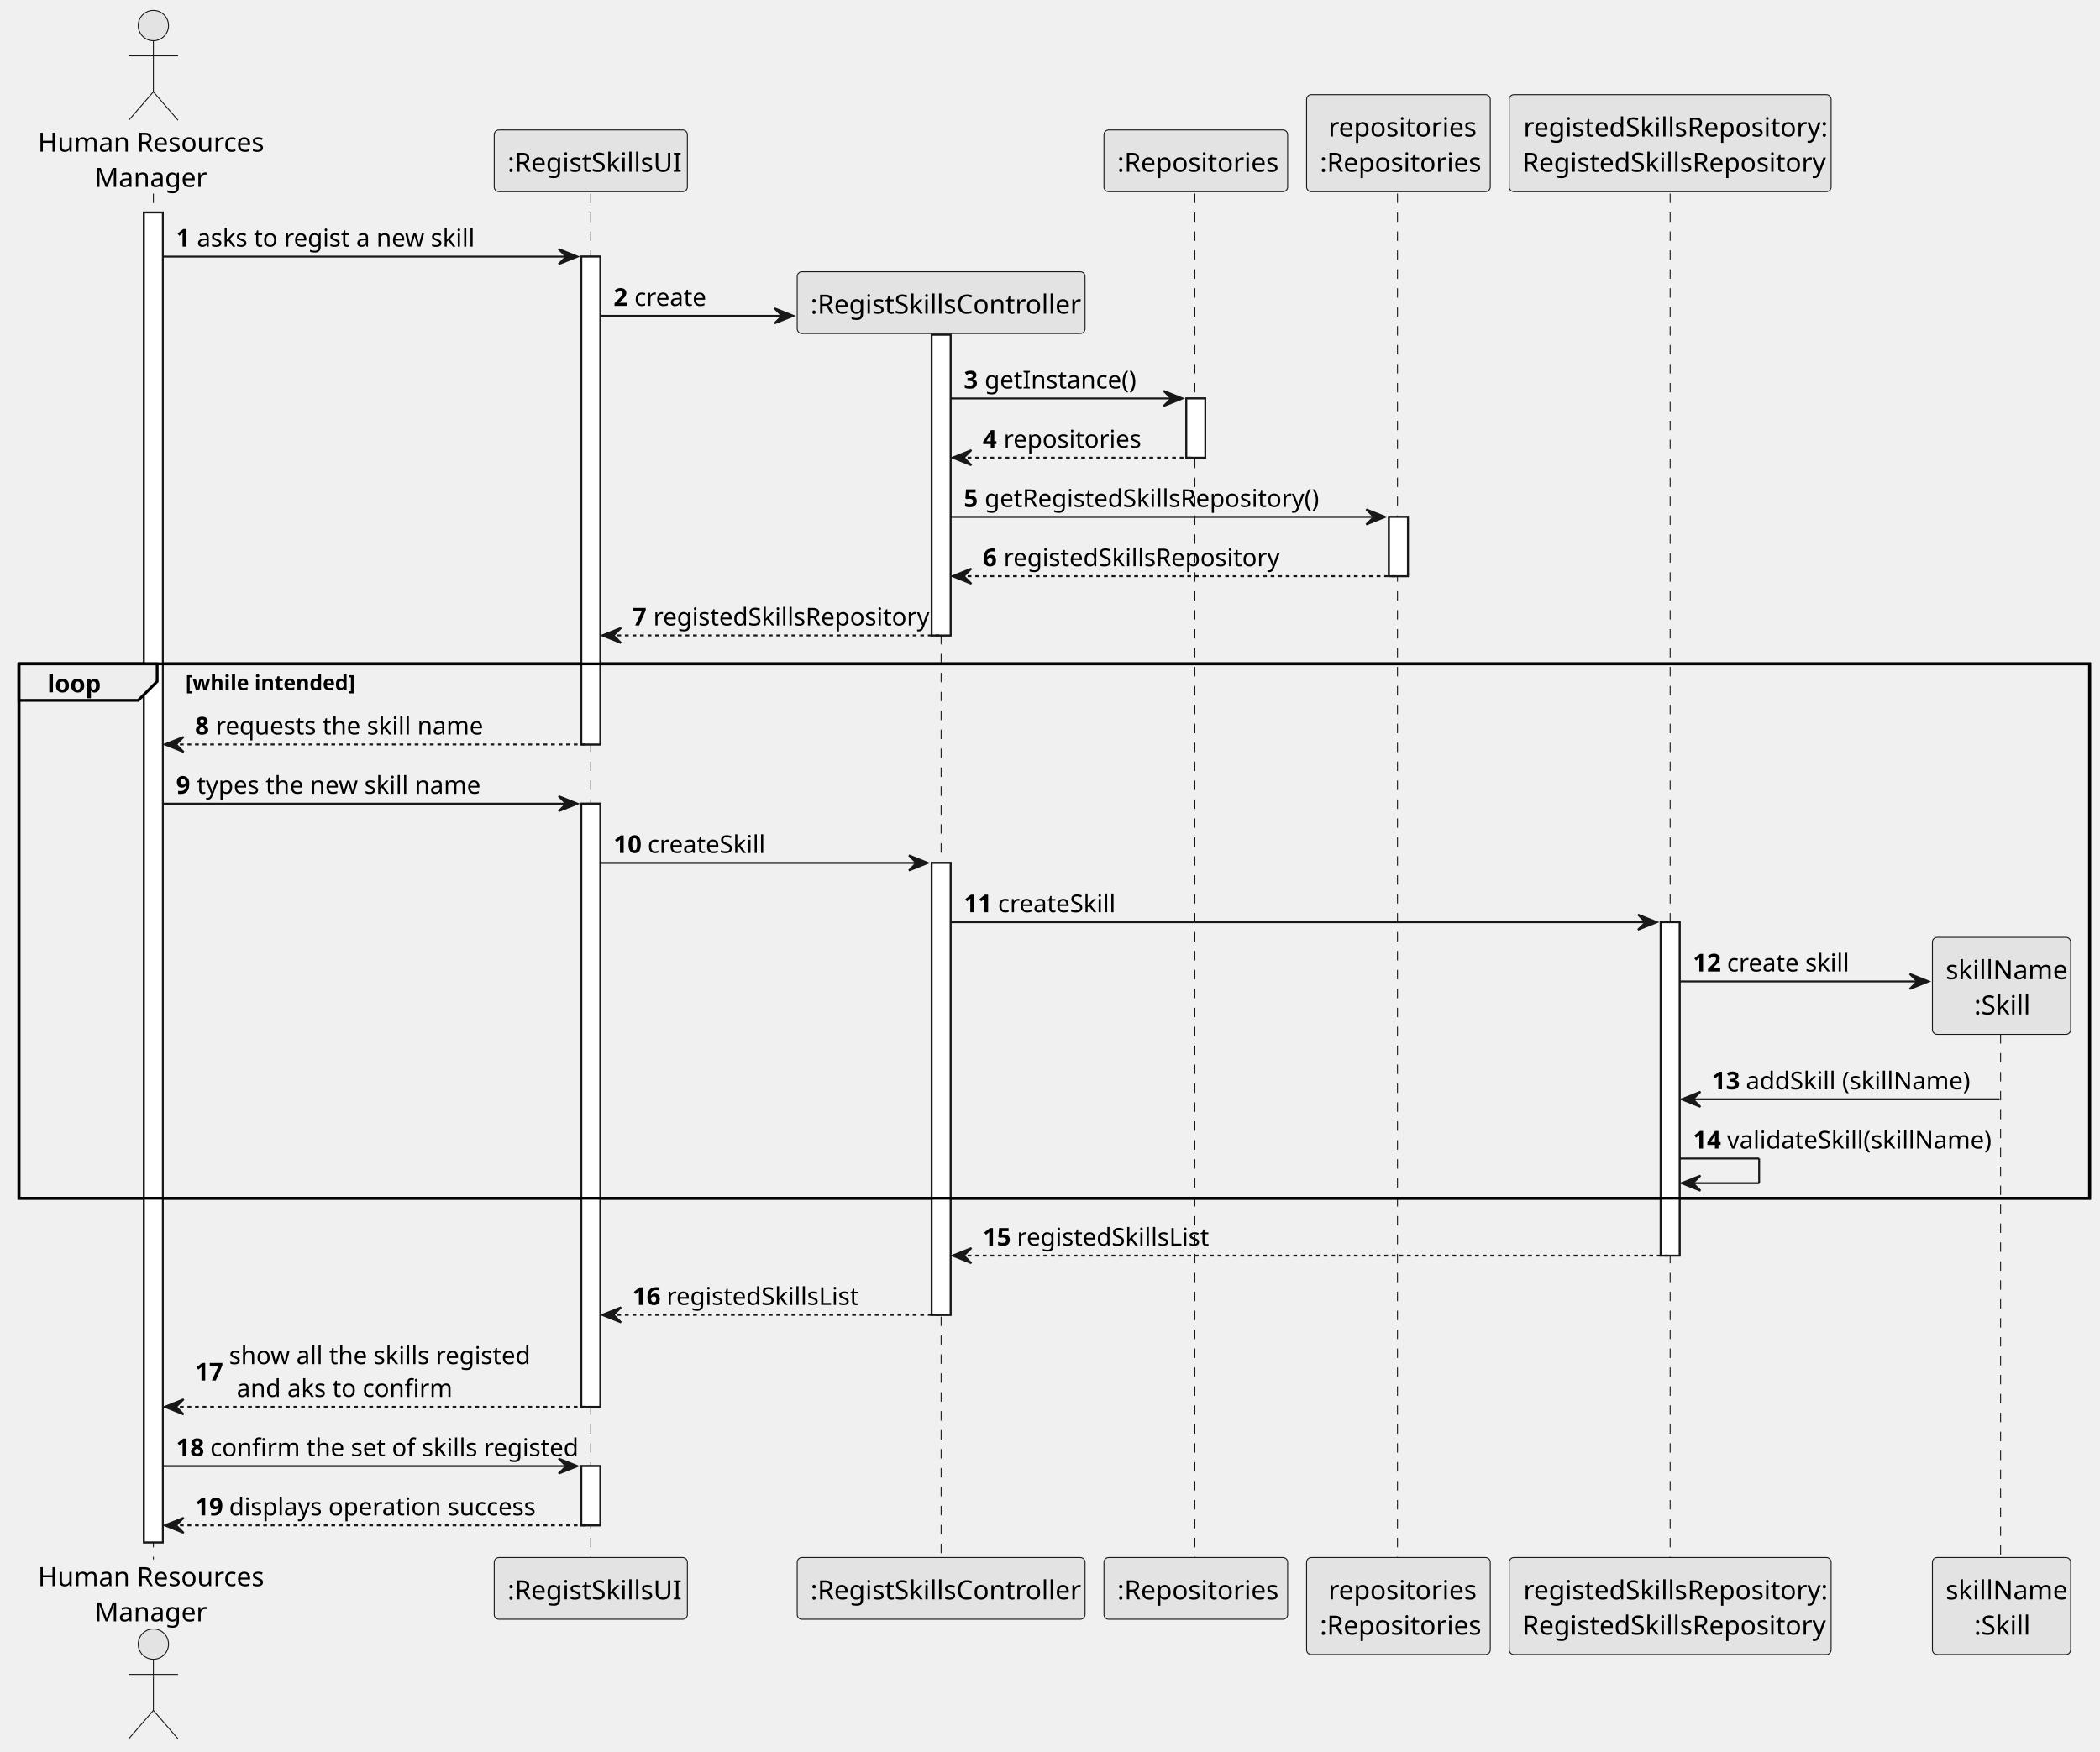
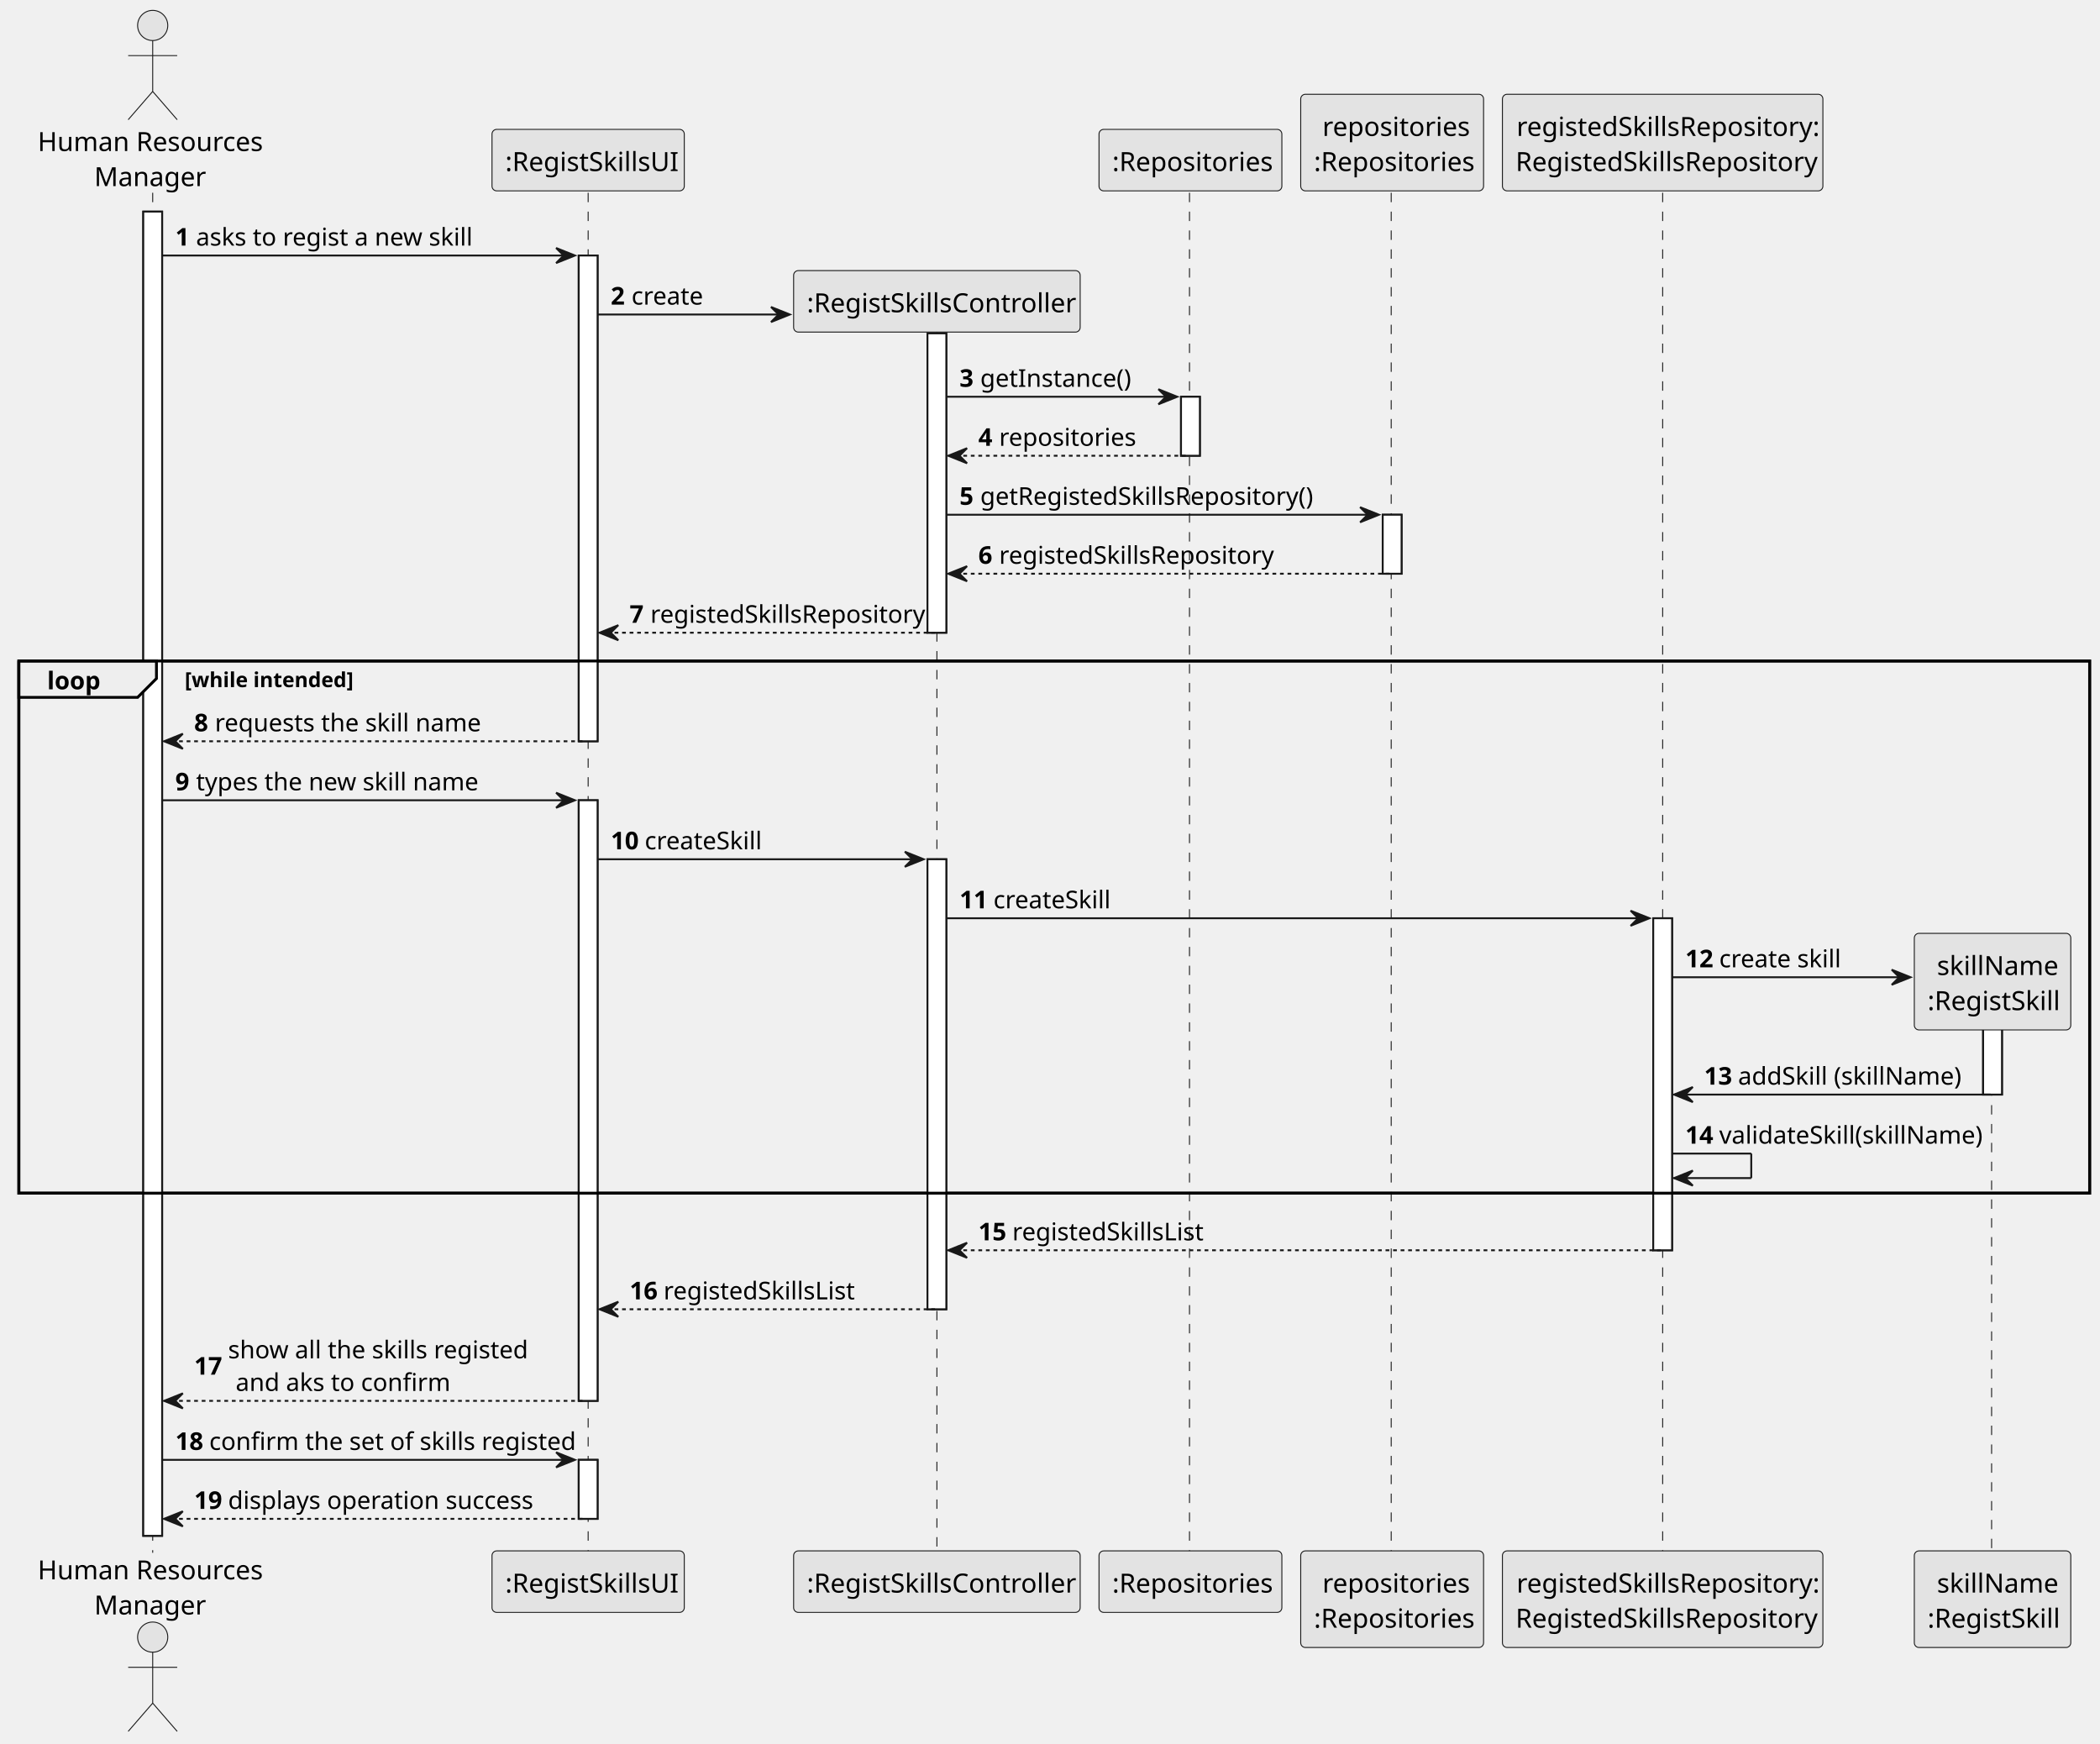
- <svg xmlns="http://www.w3.org/2000/svg" contentStyleType="text/css" height="925px" preserveAspectRatio="none" style="width:1109px;height:925px;background:#FFFFFF;" version="1.1" viewBox="0 0 1109 925" width="1109px" zoomAndPan="magnify">
+ <svg xmlns="http://www.w3.org/2000/svg" contentStyleType="text/css" height="925px" preserveAspectRatio="none" style="width:1114px;height:925px;background:#FFFFFF;" version="1.1" viewBox="0 0 1114 925" width="1114px" zoomAndPan="magnify">
  <defs />
  <g>
    <rect fill="#FFFFFF" height="702.393" style="stroke:#181818;stroke-width:1.0;" width="10" x="76" y="112.242" />
    <rect fill="#FFFFFF" height="257.658" style="stroke:#181818;stroke-width:1.0;" width="10" x="307" y="135.533" />
    <rect fill="#FFFFFF" height="318.57" style="stroke:#181818;stroke-width:1.0;" width="10" x="307" y="424.482" />
    <rect fill="#FFFFFF" height="31.291" style="stroke:#181818;stroke-width:1.0;" width="10" x="307" y="774.344" />
    <rect fill="#FFFFFF" height="158.785" style="stroke:#181818;stroke-width:1.0;" width="10" x="492" y="176.824" />
    <rect fill="#FFFFFF" height="238.697" style="stroke:#181818;stroke-width:1.0;" width="10" x="492" y="455.773" />
    <rect fill="#FFFFFF" height="31.291" style="stroke:#181818;stroke-width:1.0;" width="10" x="626.5" y="210.445" />
    <rect fill="#FFFFFF" height="31.291" style="stroke:#181818;stroke-width:1.0;" width="10" x="733.5" y="273.027" />
    <rect fill="#FFFFFF" height="176.115" style="stroke:#181818;stroke-width:1.0;" width="10" x="877" y="487.065" />
-     <rect fill="none" height="282.279" style="stroke:#000000;stroke-width:1.5;" width="1093.5" x="10" y="350.609" />
+     <rect fill="#FFFFFF" height="52.242" style="stroke:#181818;stroke-width:1.0;" width="10" x="1052" y="528.356" />
+     <rect fill="none" height="282.279" style="stroke:#000000;stroke-width:1.5;" width="1098.5" x="10" y="350.609" />
    <line style="stroke:#181818;stroke-width:0.5;stroke-dasharray:5.0,5.0;" x1="81" x2="81" y1="102.242" y2="823.635" />
    <line style="stroke:#181818;stroke-width:0.5;stroke-dasharray:5.0,5.0;" x1="312" x2="312" y1="102.242" y2="823.635" />
    <line style="stroke:#181818;stroke-width:0.5;stroke-dasharray:5.0,5.0;" x1="497" x2="497" y1="175.344" y2="823.635" />
    <line style="stroke:#181818;stroke-width:0.5;stroke-dasharray:5.0,5.0;" x1="631" x2="631" y1="102.242" y2="823.635" />
    <line style="stroke:#181818;stroke-width:0.5;stroke-dasharray:5.0,5.0;" x1="738" x2="738" y1="102.242" y2="823.635" />
    <line style="stroke:#181818;stroke-width:0.5;stroke-dasharray:5.0,5.0;" x1="882" x2="882" y1="102.242" y2="823.635" />
    <line style="stroke:#181818;stroke-width:0.5;stroke-dasharray:5.0,5.0;" x1="1056.5" x2="1056.5" y1="536.186" y2="823.635" />
    <text fill="#000000" font-family="sans-serif" font-size="14" lengthAdjust="spacing" textLength="116" x="20" y="80.107">Human Resources</text>
    <text fill="#000000" font-family="sans-serif" font-size="14" lengthAdjust="spacing" textLength="56" x="50" y="98.728">Manager</text>
    <ellipse cx="81" cy="13.5" fill="#E3E3E3" rx="8" ry="8" style="stroke:#181818;stroke-width:0.5;" />
    <path d="M81,21.5 L81,48.5 M68,29.5 L94,29.5 M81,48.5 L68,63.5 M81,48.5 L94,63.5 " fill="none" style="stroke:#181818;stroke-width:0.5;" />
    <text fill="#000000" font-family="sans-serif" font-size="14" lengthAdjust="spacing" textLength="116" x="20" y="837.742">Human Resources</text>
    <text fill="#000000" font-family="sans-serif" font-size="14" lengthAdjust="spacing" textLength="56" x="50" y="856.363">Manager</text>
    <ellipse cx="81" cy="868.377" fill="#E3E3E3" rx="8" ry="8" style="stroke:#181818;stroke-width:0.5;" />
    <path d="M81,876.377 L81,903.377 M68,884.377 L94,884.377 M81,903.377 L68,918.377 M81,903.377 L94,918.377 " fill="none" style="stroke:#181818;stroke-width:0.5;" />
    <rect fill="#E3E3E3" height="32.621" rx="2.5" ry="2.5" style="stroke:#181818;stroke-width:0.5;" width="102" x="261" y="68.621" />
    <text fill="#000000" font-family="sans-serif" font-size="14" lengthAdjust="spacing" textLength="88" x="268" y="90.728">:RegistSkillsUI</text>
    <rect fill="#E3E3E3" height="32.621" rx="2.5" ry="2.5" style="stroke:#181818;stroke-width:0.5;" width="102" x="261" y="822.635" />
    <text fill="#000000" font-family="sans-serif" font-size="14" lengthAdjust="spacing" textLength="88" x="268" y="844.742">:RegistSkillsUI</text>
    <rect fill="#E3E3E3" height="32.621" rx="2.5" ry="2.5" style="stroke:#181818;stroke-width:0.5;" width="152" x="421" y="822.635" />
    <text fill="#000000" font-family="sans-serif" font-size="14" lengthAdjust="spacing" textLength="138" x="428" y="844.742">:RegistSkillsController</text>
    <rect fill="#E3E3E3" height="32.621" rx="2.5" ry="2.5" style="stroke:#181818;stroke-width:0.5;" width="97" x="583" y="68.621" />
    <text fill="#000000" font-family="sans-serif" font-size="14" lengthAdjust="spacing" textLength="83" x="590" y="90.728">:Repositories</text>
    <rect fill="#E3E3E3" height="32.621" rx="2.5" ry="2.5" style="stroke:#181818;stroke-width:0.5;" width="97" x="583" y="822.635" />
    <text fill="#000000" font-family="sans-serif" font-size="14" lengthAdjust="spacing" textLength="83" x="590" y="844.742">:Repositories</text>
    <rect fill="#E3E3E3" height="51.242" rx="2.5" ry="2.5" style="stroke:#181818;stroke-width:0.5;" width="97" x="690" y="50" />
    <text fill="#000000" font-family="sans-serif" font-size="14" lengthAdjust="spacing" textLength="74" x="701.5" y="72.107">repositories</text>
    <text fill="#000000" font-family="sans-serif" font-size="14" lengthAdjust="spacing" textLength="83" x="697" y="90.728">:Repositories</text>
    <rect fill="#E3E3E3" height="51.242" rx="2.5" ry="2.5" style="stroke:#181818;stroke-width:0.5;" width="97" x="690" y="822.635" />
    <text fill="#000000" font-family="sans-serif" font-size="14" lengthAdjust="spacing" textLength="74" x="701.5" y="844.742">repositories</text>
    <text fill="#000000" font-family="sans-serif" font-size="14" lengthAdjust="spacing" textLength="83" x="697" y="863.363">:Repositories</text>
    <rect fill="#E3E3E3" height="51.242" rx="2.5" ry="2.5" style="stroke:#181818;stroke-width:0.5;" width="170" x="797" y="50" />
    <text fill="#000000" font-family="sans-serif" font-size="14" lengthAdjust="spacing" textLength="155" x="804.5" y="72.107">registedSkillsRepository:</text>
    <text fill="#000000" font-family="sans-serif" font-size="14" lengthAdjust="spacing" textLength="156" x="804" y="90.728">RegistedSkillsRepository</text>
    <rect fill="#E3E3E3" height="51.242" rx="2.5" ry="2.5" style="stroke:#181818;stroke-width:0.5;" width="170" x="797" y="822.635" />
    <text fill="#000000" font-family="sans-serif" font-size="14" lengthAdjust="spacing" textLength="155" x="804.5" y="844.742">registedSkillsRepository:</text>
    <text fill="#000000" font-family="sans-serif" font-size="14" lengthAdjust="spacing" textLength="156" x="804" y="863.363">RegistedSkillsRepository</text>
-     <rect fill="#E3E3E3" height="51.242" rx="2.5" ry="2.5" style="stroke:#181818;stroke-width:0.5;" width="73" x="1020.5" y="822.635" />
+     <rect fill="#E3E3E3" height="51.242" rx="2.5" ry="2.5" style="stroke:#181818;stroke-width:0.5;" width="83" x="1015.5" y="822.635" />
    <text fill="#000000" font-family="sans-serif" font-size="14" lengthAdjust="spacing" textLength="59" x="1027.5" y="844.742">skillName</text>
-     <text fill="#000000" font-family="sans-serif" font-size="14" lengthAdjust="spacing" textLength="29" x="1042.5" y="863.363">:Skill</text>
+     <text fill="#000000" font-family="sans-serif" font-size="14" lengthAdjust="spacing" textLength="69" x="1022.5" y="863.363">:RegistSkill</text>
    <rect fill="#FFFFFF" height="702.393" style="stroke:#181818;stroke-width:1.0;" width="10" x="76" y="112.242" />
    <rect fill="#FFFFFF" height="257.658" style="stroke:#181818;stroke-width:1.0;" width="10" x="307" y="135.533" />
    <rect fill="#FFFFFF" height="318.57" style="stroke:#181818;stroke-width:1.0;" width="10" x="307" y="424.482" />
    <rect fill="#FFFFFF" height="31.291" style="stroke:#181818;stroke-width:1.0;" width="10" x="307" y="774.344" />
    <rect fill="#FFFFFF" height="158.785" style="stroke:#181818;stroke-width:1.0;" width="10" x="492" y="176.824" />
    <rect fill="#FFFFFF" height="238.697" style="stroke:#181818;stroke-width:1.0;" width="10" x="492" y="455.773" />
    <rect fill="#FFFFFF" height="31.291" style="stroke:#181818;stroke-width:1.0;" width="10" x="626.5" y="210.445" />
    <rect fill="#FFFFFF" height="31.291" style="stroke:#181818;stroke-width:1.0;" width="10" x="733.5" y="273.027" />
    <rect fill="#FFFFFF" height="176.115" style="stroke:#181818;stroke-width:1.0;" width="10" x="877" y="487.065" />
+     <rect fill="#FFFFFF" height="52.242" style="stroke:#181818;stroke-width:1.0;" width="10" x="1052" y="528.356" />
    <polygon fill="#181818" points="295,131.533,305,135.533,295,139.533,299,135.533" style="stroke:#181818;stroke-width:1.0;" />
    <line style="stroke:#181818;stroke-width:1.0;" x1="86" x2="301" y1="135.533" y2="135.533" />
    <text fill="#000000" font-family="sans-serif" font-size="13" font-weight="bold" lengthAdjust="spacing" textLength="7" x="93" y="130.27">1</text>
    <text fill="#000000" font-family="sans-serif" font-size="13" lengthAdjust="spacing" textLength="144" x="104" y="130.27">asks to regist a new skill</text>
    <polygon fill="#181818" points="409,162.824,419,166.824,409,170.824,413,166.824" style="stroke:#181818;stroke-width:1.0;" />
    <line style="stroke:#181818;stroke-width:1.0;" x1="317" x2="415" y1="166.824" y2="166.824" />
    <text fill="#000000" font-family="sans-serif" font-size="13" font-weight="bold" lengthAdjust="spacing" textLength="7" x="324" y="161.561">2</text>
    <text fill="#000000" font-family="sans-serif" font-size="13" lengthAdjust="spacing" textLength="36" x="335" y="161.561">create</text>
    <rect fill="#E3E3E3" height="32.621" rx="2.5" ry="2.5" style="stroke:#181818;stroke-width:0.5;" width="152" x="421" y="143.533" />
    <text fill="#000000" font-family="sans-serif" font-size="14" lengthAdjust="spacing" textLength="138" x="428" y="165.641">:RegistSkillsController</text>
    <polygon fill="#181818" points="614.5,206.445,624.5,210.445,614.5,214.445,618.5,210.445" style="stroke:#181818;stroke-width:1.0;" />
    <line style="stroke:#181818;stroke-width:1.0;" x1="502" x2="620.5" y1="210.445" y2="210.445" />
    <text fill="#000000" font-family="sans-serif" font-size="13" font-weight="bold" lengthAdjust="spacing" textLength="7" x="509" y="205.183">3</text>
    <text fill="#000000" font-family="sans-serif" font-size="13" lengthAdjust="spacing" textLength="75" x="520" y="205.183">getInstance()</text>
    <polygon fill="#181818" points="513,237.736,503,241.736,513,245.736,509,241.736" style="stroke:#181818;stroke-width:1.0;" />
    <line style="stroke:#181818;stroke-width:1.0;stroke-dasharray:2.0,2.0;" x1="507" x2="630.5" y1="241.736" y2="241.736" />
    <text fill="#000000" font-family="sans-serif" font-size="13" font-weight="bold" lengthAdjust="spacing" textLength="7" x="519" y="236.474">4</text>
    <text fill="#000000" font-family="sans-serif" font-size="13" lengthAdjust="spacing" textLength="67" x="530" y="236.474">repositories</text>
    <polygon fill="#181818" points="721.5,269.027,731.5,273.027,721.5,277.027,725.5,273.027" style="stroke:#181818;stroke-width:1.0;" />
    <line style="stroke:#181818;stroke-width:1.0;" x1="502" x2="727.5" y1="273.027" y2="273.027" />
    <text fill="#000000" font-family="sans-serif" font-size="13" font-weight="bold" lengthAdjust="spacing" textLength="7" x="509" y="267.765">5</text>
    <text fill="#000000" font-family="sans-serif" font-size="13" lengthAdjust="spacing" textLength="171" x="520" y="267.765">getRegistedSkillsRepository()</text>
    <polygon fill="#181818" points="513,300.318,503,304.318,513,308.318,509,304.318" style="stroke:#181818;stroke-width:1.0;" />
    <line style="stroke:#181818;stroke-width:1.0;stroke-dasharray:2.0,2.0;" x1="507" x2="737.5" y1="304.318" y2="304.318" />
    <text fill="#000000" font-family="sans-serif" font-size="13" font-weight="bold" lengthAdjust="spacing" textLength="7" x="519" y="299.056">6</text>
    <text fill="#000000" font-family="sans-serif" font-size="13" lengthAdjust="spacing" textLength="140" x="530" y="299.056">registedSkillsRepository</text>
    <polygon fill="#181818" points="328,331.609,318,335.609,328,339.609,324,335.609" style="stroke:#181818;stroke-width:1.0;" />
    <line style="stroke:#181818;stroke-width:1.0;stroke-dasharray:2.0,2.0;" x1="322" x2="496" y1="335.609" y2="335.609" />
    <text fill="#000000" font-family="sans-serif" font-size="13" font-weight="bold" lengthAdjust="spacing" textLength="7" x="334" y="330.347">7</text>
    <text fill="#000000" font-family="sans-serif" font-size="13" lengthAdjust="spacing" textLength="140" x="345" y="330.347">registedSkillsRepository</text>
    <path d="M10,350.609 L83,350.609 L83,359.9 L73,369.9 L10,369.9 L10,350.609 " fill="#EEEEEE" style="stroke:#000000;stroke-width:1.5;" />
-     <rect fill="none" height="282.279" style="stroke:#000000;stroke-width:1.5;" width="1093.5" x="10" y="350.609" />
+     <rect fill="none" height="282.279" style="stroke:#000000;stroke-width:1.5;" width="1098.5" x="10" y="350.609" />
    <text fill="#000000" font-family="sans-serif" font-size="13" font-weight="bold" lengthAdjust="spacing" textLength="28" x="25" y="365.638">loop</text>
    <text fill="#000000" font-family="sans-serif" font-size="11" font-weight="bold" lengthAdjust="spacing" textLength="90" x="98" y="364.479">[while intended]</text>
    <polygon fill="#181818" points="97,389.191,87,393.191,97,397.191,93,393.191" style="stroke:#181818;stroke-width:1.0;" />
    <line style="stroke:#181818;stroke-width:1.0;stroke-dasharray:2.0,2.0;" x1="91" x2="311" y1="393.191" y2="393.191" />
    <text fill="#000000" font-family="sans-serif" font-size="13" font-weight="bold" lengthAdjust="spacing" textLength="7" x="103" y="387.929">8</text>
    <text fill="#000000" font-family="sans-serif" font-size="13" lengthAdjust="spacing" textLength="135" x="114" y="387.929">requests the skill name</text>
    <polygon fill="#181818" points="295,420.482,305,424.482,295,428.482,299,424.482" style="stroke:#181818;stroke-width:1.0;" />
    <line style="stroke:#181818;stroke-width:1.0;" x1="86" x2="301" y1="424.482" y2="424.482" />
    <text fill="#000000" font-family="sans-serif" font-size="13" font-weight="bold" lengthAdjust="spacing" textLength="7" x="93" y="419.22">9</text>
    <text fill="#000000" font-family="sans-serif" font-size="13" lengthAdjust="spacing" textLength="144" x="104" y="419.22">types the new skill name</text>
    <polygon fill="#181818" points="480,451.773,490,455.773,480,459.773,484,455.773" style="stroke:#181818;stroke-width:1.0;" />
    <line style="stroke:#181818;stroke-width:1.0;" x1="317" x2="486" y1="455.773" y2="455.773" />
    <text fill="#000000" font-family="sans-serif" font-size="13" font-weight="bold" lengthAdjust="spacing" textLength="14" x="324" y="450.511">10</text>
    <text fill="#000000" font-family="sans-serif" font-size="13" lengthAdjust="spacing" textLength="61" x="342" y="450.511">createSkill</text>
    <polygon fill="#181818" points="865,483.065,875,487.065,865,491.065,869,487.065" style="stroke:#181818;stroke-width:1.0;" />
    <line style="stroke:#181818;stroke-width:1.0;" x1="502" x2="871" y1="487.065" y2="487.065" />
    <text fill="#000000" font-family="sans-serif" font-size="13" font-weight="bold" lengthAdjust="spacing" textLength="14" x="509" y="481.802">11</text>
    <text fill="#000000" font-family="sans-serif" font-size="13" lengthAdjust="spacing" textLength="61" x="527" y="481.802">createSkill</text>
-     <polygon fill="#181818" points="1008.5,514.356,1018.5,518.356,1008.5,522.356,1012.5,518.356" style="stroke:#181818;stroke-width:1.0;" />
-     <line style="stroke:#181818;stroke-width:1.0;" x1="887" x2="1014.5" y1="518.356" y2="518.356" />
+     <polygon fill="#181818" points="1003.5,514.356,1013.5,518.356,1003.5,522.356,1007.5,518.356" style="stroke:#181818;stroke-width:1.0;" />
+     <line style="stroke:#181818;stroke-width:1.0;" x1="887" x2="1009.5" y1="518.356" y2="518.356" />
    <text fill="#000000" font-family="sans-serif" font-size="13" font-weight="bold" lengthAdjust="spacing" textLength="14" x="894" y="513.093">12</text>
    <text fill="#000000" font-family="sans-serif" font-size="13" lengthAdjust="spacing" textLength="63" x="912" y="513.093">create skill</text>
-     <rect fill="#E3E3E3" height="51.242" rx="2.5" ry="2.5" style="stroke:#181818;stroke-width:0.5;" width="73" x="1020.5" y="495.065" />
+     <rect fill="#E3E3E3" height="51.242" rx="2.5" ry="2.5" style="stroke:#181818;stroke-width:0.5;" width="83" x="1015.5" y="495.065" />
    <text fill="#000000" font-family="sans-serif" font-size="14" lengthAdjust="spacing" textLength="59" x="1027.5" y="517.172">skillName</text>
-     <text fill="#000000" font-family="sans-serif" font-size="14" lengthAdjust="spacing" textLength="29" x="1042.5" y="535.793">:Skill</text>
+     <text fill="#000000" font-family="sans-serif" font-size="14" lengthAdjust="spacing" textLength="69" x="1022.5" y="535.793">:RegistSkill</text>
    <polygon fill="#181818" points="898,576.598,888,580.598,898,584.598,894,580.598" style="stroke:#181818;stroke-width:1.0;" />
    <line style="stroke:#181818;stroke-width:1.0;" x1="892" x2="1056" y1="580.598" y2="580.598" />
    <text fill="#000000" font-family="sans-serif" font-size="13" font-weight="bold" lengthAdjust="spacing" textLength="14" x="904" y="575.335">13</text>
    <text fill="#000000" font-family="sans-serif" font-size="13" lengthAdjust="spacing" textLength="115" x="922" y="575.335">addSkill (skillName)</text>
    <line style="stroke:#181818;stroke-width:1.0;" x1="887" x2="929" y1="611.889" y2="611.889" />
    <line style="stroke:#181818;stroke-width:1.0;" x1="929" x2="929" y1="611.889" y2="624.889" />
    <line style="stroke:#181818;stroke-width:1.0;" x1="888" x2="929" y1="624.889" y2="624.889" />
    <polygon fill="#181818" points="898,620.889,888,624.889,898,628.889,894,624.889" style="stroke:#181818;stroke-width:1.0;" />
    <text fill="#000000" font-family="sans-serif" font-size="13" font-weight="bold" lengthAdjust="spacing" textLength="14" x="894" y="606.626">14</text>
    <text fill="#000000" font-family="sans-serif" font-size="13" lengthAdjust="spacing" textLength="133" x="912" y="606.626">validateSkill(skillName)</text>
    <polygon fill="#181818" points="513,659.18,503,663.18,513,667.18,509,663.18" style="stroke:#181818;stroke-width:1.0;" />
    <line style="stroke:#181818;stroke-width:1.0;stroke-dasharray:2.0,2.0;" x1="507" x2="881" y1="663.18" y2="663.18" />
    <text fill="#000000" font-family="sans-serif" font-size="13" font-weight="bold" lengthAdjust="spacing" textLength="14" x="519" y="657.917">15</text>
    <text fill="#000000" font-family="sans-serif" font-size="13" lengthAdjust="spacing" textLength="99" x="537" y="657.917">registedSkillsList</text>
    <polygon fill="#181818" points="328,690.471,318,694.471,328,698.471,324,694.471" style="stroke:#181818;stroke-width:1.0;" />
    <line style="stroke:#181818;stroke-width:1.0;stroke-dasharray:2.0,2.0;" x1="322" x2="496" y1="694.471" y2="694.471" />
    <text fill="#000000" font-family="sans-serif" font-size="13" font-weight="bold" lengthAdjust="spacing" textLength="14" x="334" y="689.208">16</text>
    <text fill="#000000" font-family="sans-serif" font-size="13" lengthAdjust="spacing" textLength="99" x="352" y="689.208">registedSkillsList</text>
    <polygon fill="#181818" points="97,739.053,87,743.053,97,747.053,93,743.053" style="stroke:#181818;stroke-width:1.0;" />
    <line style="stroke:#181818;stroke-width:1.0;stroke-dasharray:2.0,2.0;" x1="91" x2="311" y1="743.053" y2="743.053" />
    <text fill="#000000" font-family="sans-serif" font-size="13" font-weight="bold" lengthAdjust="spacing" textLength="14" x="103" y="729.144">17</text>
    <text fill="#000000" font-family="sans-serif" font-size="13" lengthAdjust="spacing" textLength="153" x="121" y="720.499">show all the skills registed</text>
    <text fill="#000000" font-family="sans-serif" font-size="13" lengthAdjust="spacing" textLength="107" x="125" y="737.79">and aks to confirm</text>
    <polygon fill="#181818" points="295,770.344,305,774.344,295,778.344,299,774.344" style="stroke:#181818;stroke-width:1.0;" />
    <line style="stroke:#181818;stroke-width:1.0;" x1="86" x2="301" y1="774.344" y2="774.344" />
    <text fill="#000000" font-family="sans-serif" font-size="13" font-weight="bold" lengthAdjust="spacing" textLength="14" x="93" y="769.081">18</text>
    <text fill="#000000" font-family="sans-serif" font-size="13" lengthAdjust="spacing" textLength="184" x="111" y="769.081">confirm the set of skills registed</text>
    <polygon fill="#181818" points="97,801.635,87,805.635,97,809.635,93,805.635" style="stroke:#181818;stroke-width:1.0;" />
    <line style="stroke:#181818;stroke-width:1.0;stroke-dasharray:2.0,2.0;" x1="91" x2="311" y1="805.635" y2="805.635" />
    <text fill="#000000" font-family="sans-serif" font-size="13" font-weight="bold" lengthAdjust="spacing" textLength="14" x="103" y="800.372">19</text>
    <text fill="#000000" font-family="sans-serif" font-size="13" lengthAdjust="spacing" textLength="158" x="121" y="800.372">displays operation success</text>
  </g>
</svg>
